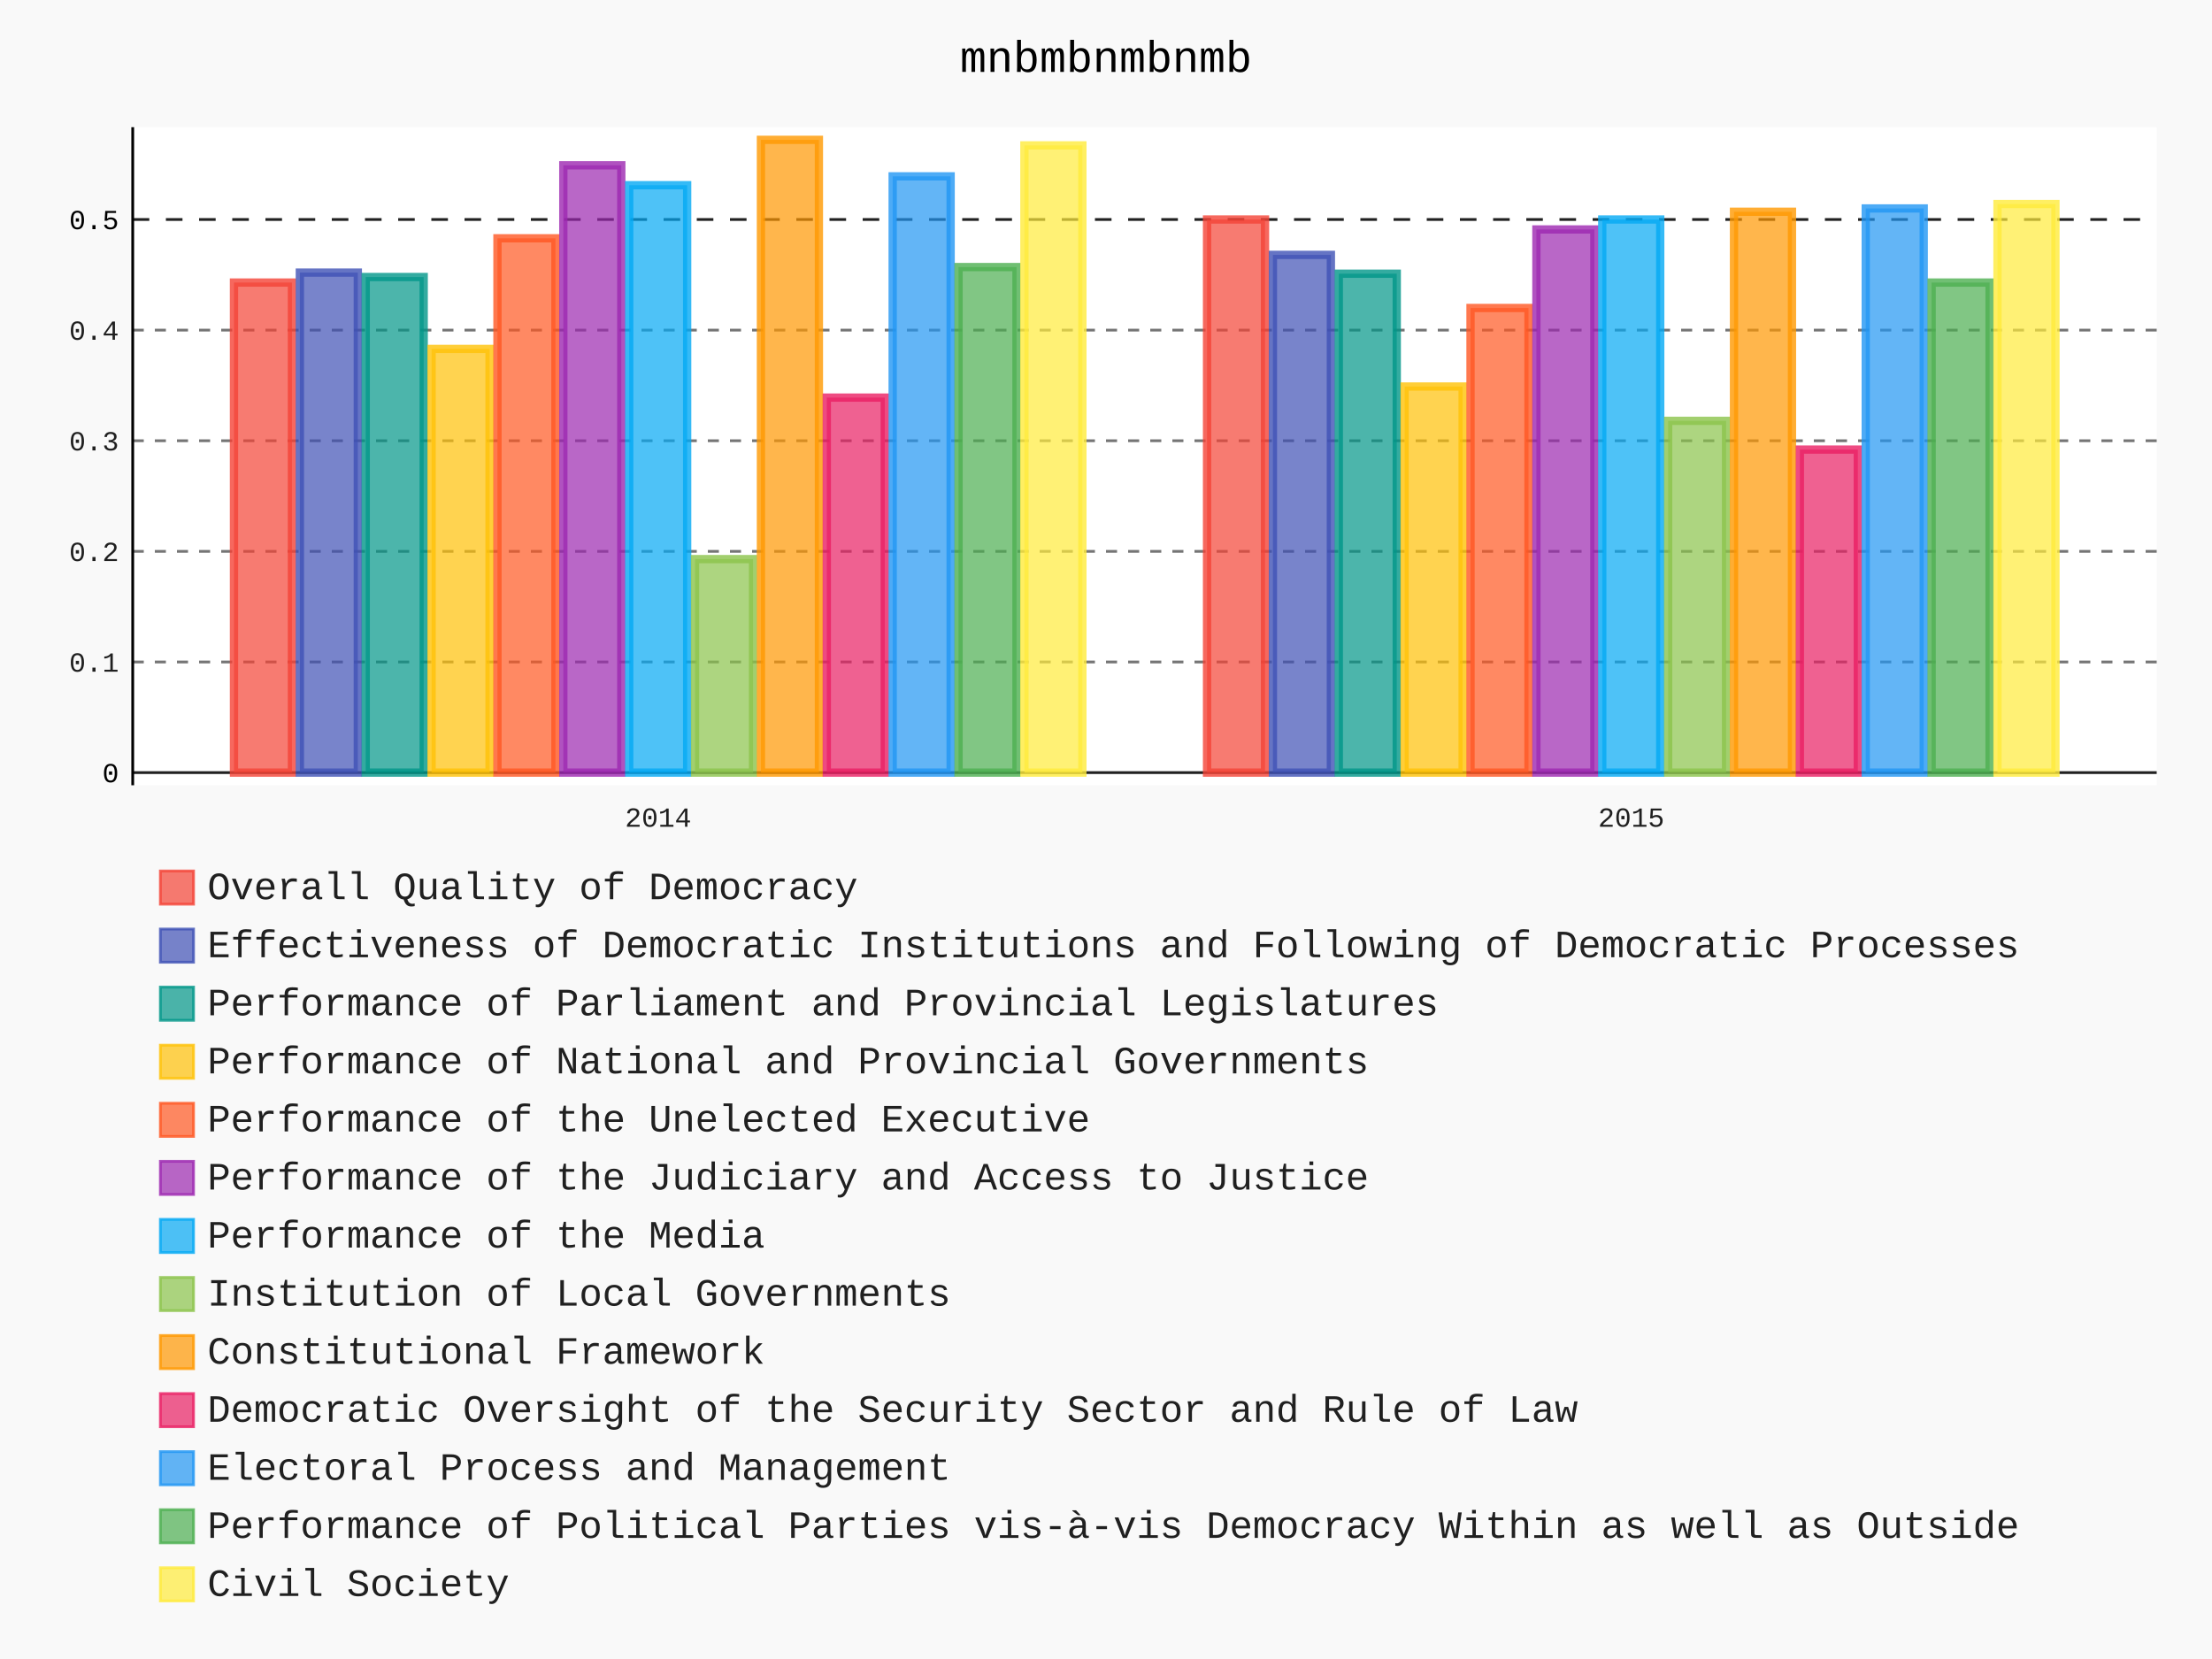
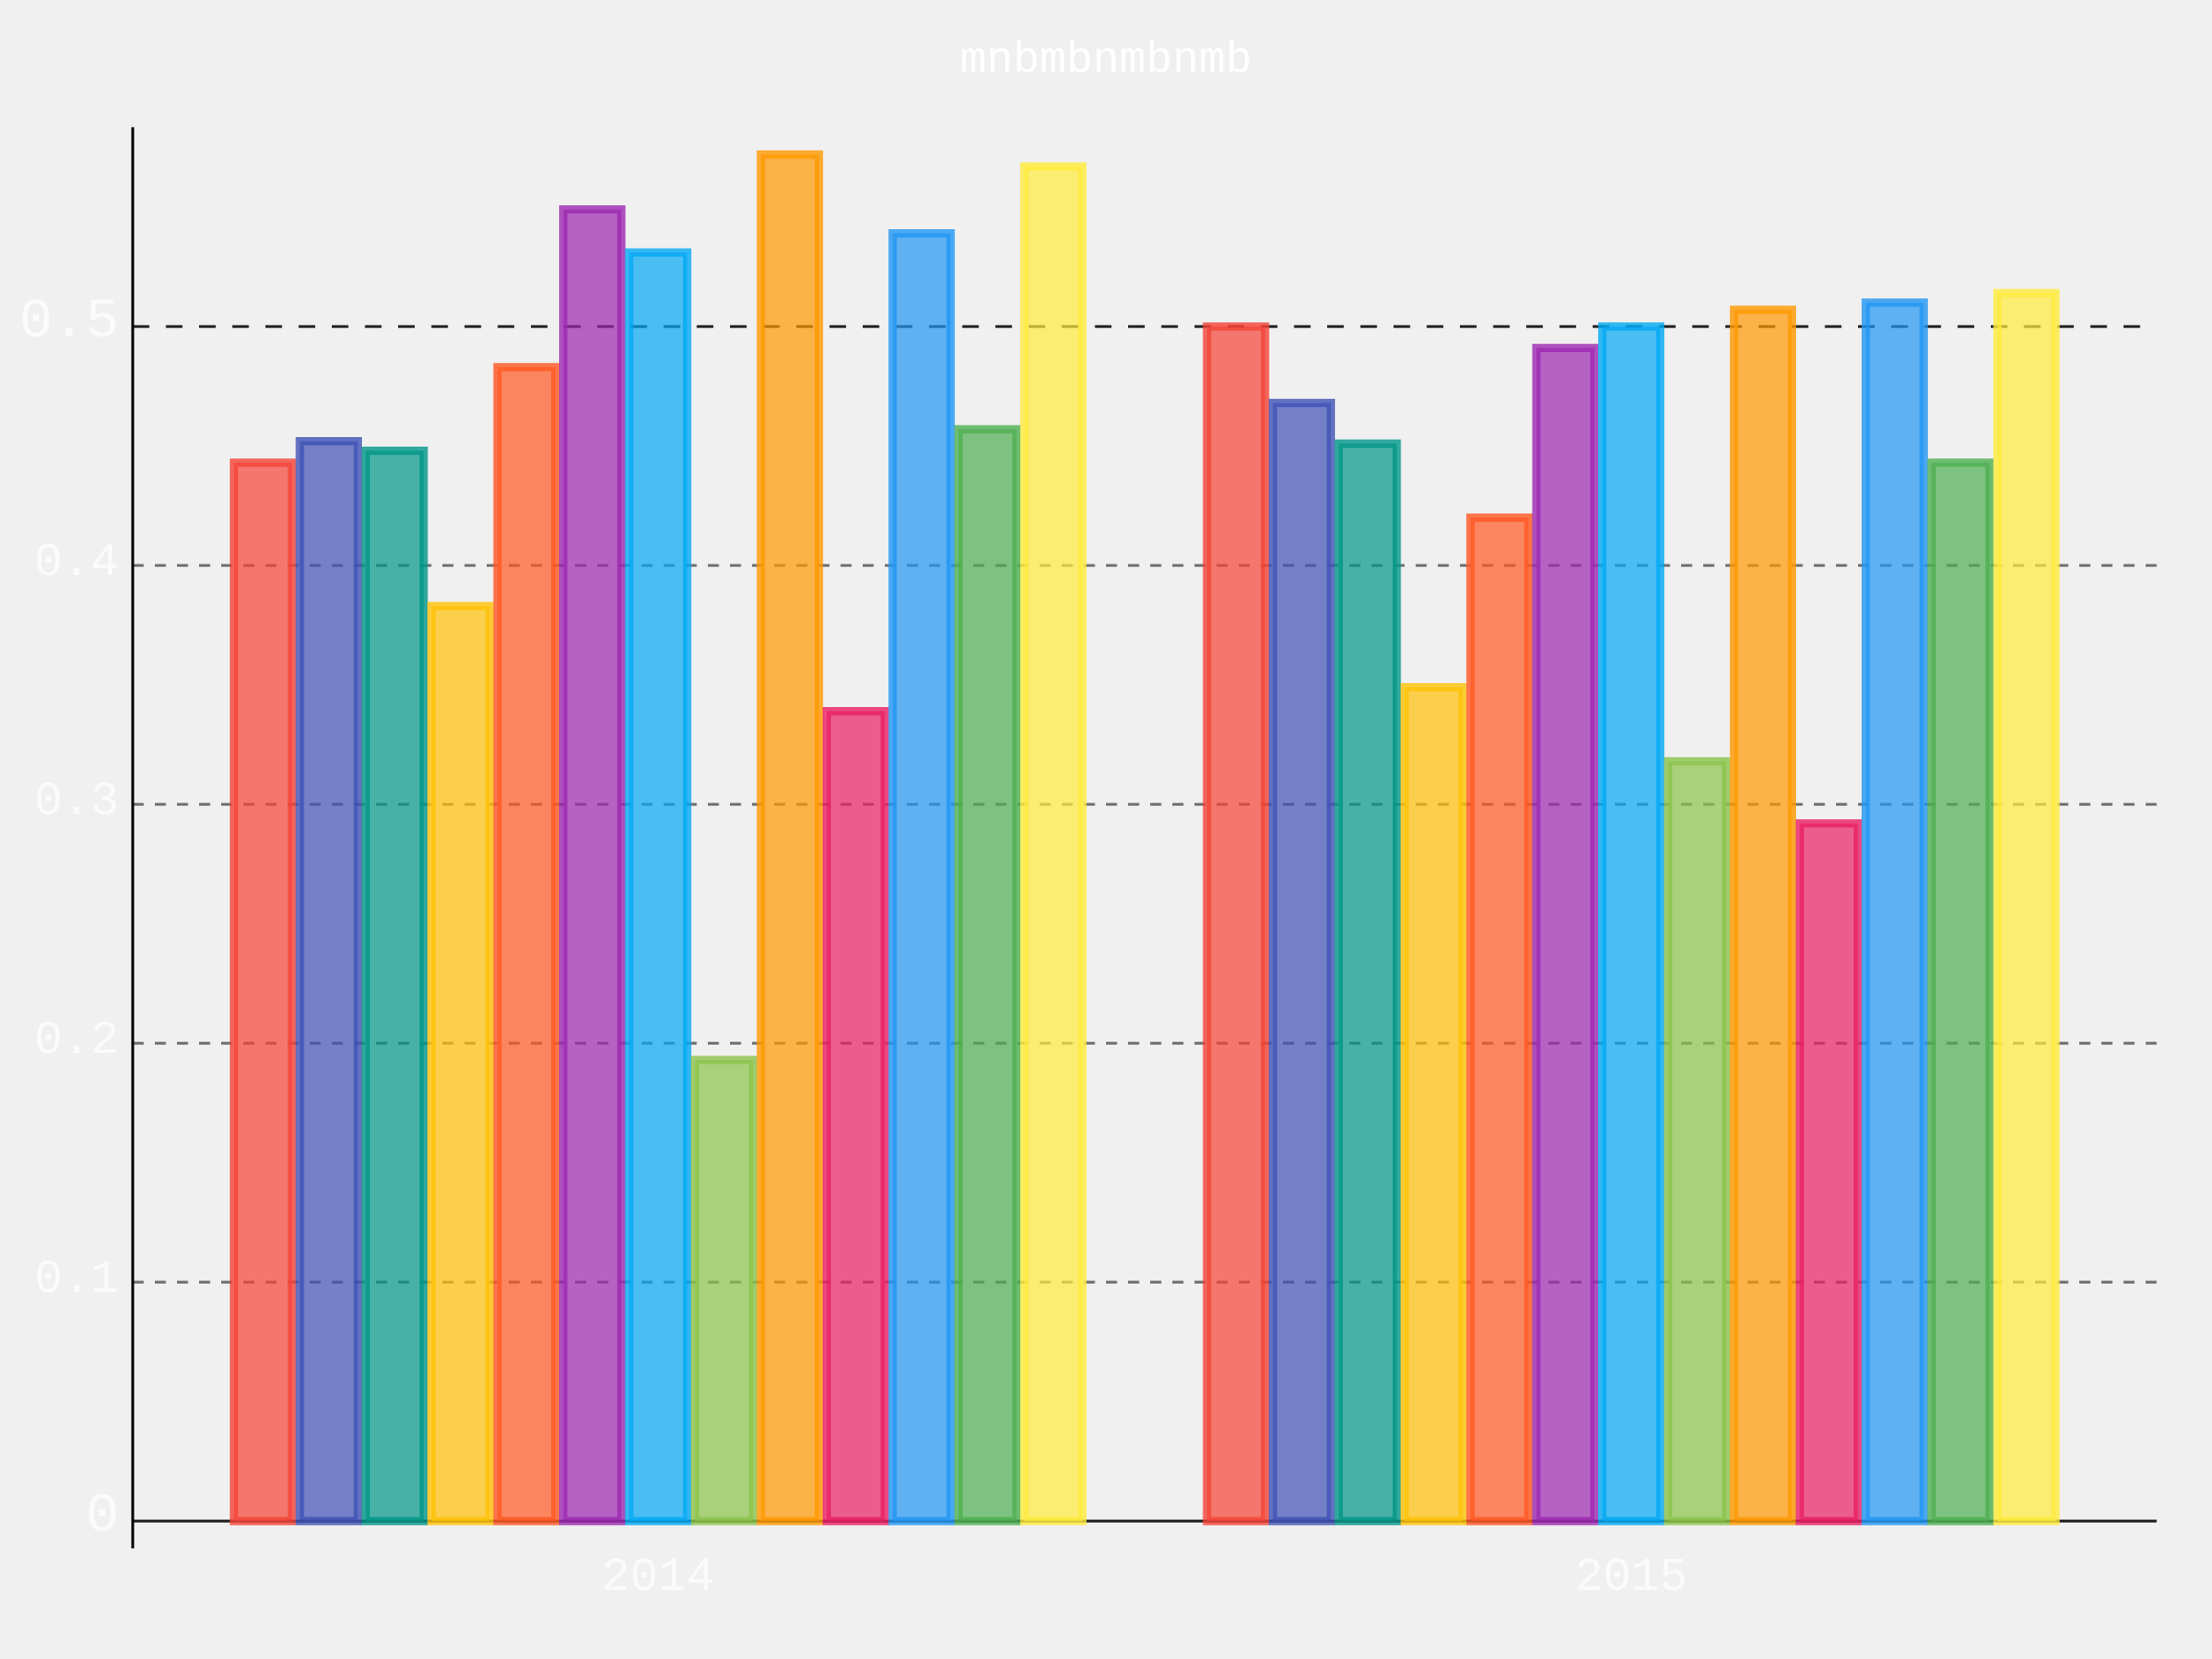
- <svg xmlns="http://www.w3.org/2000/svg" class="pygal-chart" id="chart-a683f74f-831e-4a53-b7c6-23cc472369d8" viewBox="0 0 800 600">
+ <svg xmlns="http://www.w3.org/2000/svg" class="pygal-chart" id="chart-722abc3a-f385-49c5-b760-7c85853e0271" viewBox="0 0 800 600">
  <defs>
-     <style type="text/css">#chart-a683f74f-831e-4a53-b7c6-23cc472369d8{-webkit-user-select:none;-webkit-font-smoothing:antialiased;font-family:Consolas,"Liberation Mono",Menlo,Courier,monospace}#chart-a683f74f-831e-4a53-b7c6-23cc472369d8 .title{font-family:Consolas,"Liberation Mono",Menlo,Courier,monospace;font-size:16px}#chart-a683f74f-831e-4a53-b7c6-23cc472369d8 .legends .legend text{font-family:Consolas,"Liberation Mono",Menlo,Courier,monospace;font-size:14px}#chart-a683f74f-831e-4a53-b7c6-23cc472369d8 .axis text{font-family:Consolas,"Liberation Mono",Menlo,Courier,monospace;font-size:10px}#chart-a683f74f-831e-4a53-b7c6-23cc472369d8 .axis text.major{font-family:Consolas,"Liberation Mono",Menlo,Courier,monospace;font-size:10px}#chart-a683f74f-831e-4a53-b7c6-23cc472369d8 .text-overlay text.value{font-family:Consolas,"Liberation Mono",Menlo,Courier,monospace;font-size:16px}#chart-a683f74f-831e-4a53-b7c6-23cc472369d8 .text-overlay text.label{font-family:Consolas,"Liberation Mono",Menlo,Courier,monospace;font-size:10px}#chart-a683f74f-831e-4a53-b7c6-23cc472369d8 .tooltip{font-family:Consolas,"Liberation Mono",Menlo,Courier,monospace;font-size:14px}#chart-a683f74f-831e-4a53-b7c6-23cc472369d8 text.no_data{font-family:Consolas,"Liberation Mono",Menlo,Courier,monospace;font-size:64px}
- #chart-a683f74f-831e-4a53-b7c6-23cc472369d8{background-color:rgba(249,249,249,1)}#chart-a683f74f-831e-4a53-b7c6-23cc472369d8 path,#chart-a683f74f-831e-4a53-b7c6-23cc472369d8 line,#chart-a683f74f-831e-4a53-b7c6-23cc472369d8 rect,#chart-a683f74f-831e-4a53-b7c6-23cc472369d8 circle{-webkit-transition:150ms;-moz-transition:150ms;transition:150ms}#chart-a683f74f-831e-4a53-b7c6-23cc472369d8 .graph &gt; .background{fill:rgba(249,249,249,1)}#chart-a683f74f-831e-4a53-b7c6-23cc472369d8 .plot &gt; .background{fill:rgba(255,255,255,1)}#chart-a683f74f-831e-4a53-b7c6-23cc472369d8 .graph{fill:rgba(0,0,0,.87)}#chart-a683f74f-831e-4a53-b7c6-23cc472369d8 text.no_data{fill:rgba(0,0,0,1)}#chart-a683f74f-831e-4a53-b7c6-23cc472369d8 .title{fill:rgba(0,0,0,1)}#chart-a683f74f-831e-4a53-b7c6-23cc472369d8 .legends .legend text{fill:rgba(0,0,0,.87)}#chart-a683f74f-831e-4a53-b7c6-23cc472369d8 .legends .legend:hover text{fill:rgba(0,0,0,1)}#chart-a683f74f-831e-4a53-b7c6-23cc472369d8 .axis .line{stroke:rgba(0,0,0,1)}#chart-a683f74f-831e-4a53-b7c6-23cc472369d8 .axis .guide.line{stroke:rgba(0,0,0,.54)}#chart-a683f74f-831e-4a53-b7c6-23cc472369d8 .axis .major.line{stroke:rgba(0,0,0,.87)}#chart-a683f74f-831e-4a53-b7c6-23cc472369d8 .axis text.major{fill:rgba(0,0,0,1)}#chart-a683f74f-831e-4a53-b7c6-23cc472369d8 .axis.y .guides:hover .guide.line,#chart-a683f74f-831e-4a53-b7c6-23cc472369d8 .line-graph .axis.x .guides:hover .guide.line,#chart-a683f74f-831e-4a53-b7c6-23cc472369d8 .stackedline-graph .axis.x .guides:hover .guide.line,#chart-a683f74f-831e-4a53-b7c6-23cc472369d8 .xy-graph .axis.x .guides:hover .guide.line{stroke:rgba(0,0,0,1)}#chart-a683f74f-831e-4a53-b7c6-23cc472369d8 .axis .guides:hover text{fill:rgba(0,0,0,1)}#chart-a683f74f-831e-4a53-b7c6-23cc472369d8 .reactive{fill-opacity:.7;stroke-opacity:.8}#chart-a683f74f-831e-4a53-b7c6-23cc472369d8 .ci{stroke:rgba(0,0,0,.87)}#chart-a683f74f-831e-4a53-b7c6-23cc472369d8 .reactive.active,#chart-a683f74f-831e-4a53-b7c6-23cc472369d8 .active .reactive{fill-opacity:.8;stroke-opacity:.9;stroke-width:4}#chart-a683f74f-831e-4a53-b7c6-23cc472369d8 .ci .reactive.active{stroke-width:1.5}#chart-a683f74f-831e-4a53-b7c6-23cc472369d8 .series text{fill:rgba(0,0,0,1)}#chart-a683f74f-831e-4a53-b7c6-23cc472369d8 .tooltip rect{fill:rgba(255,255,255,1);stroke:rgba(0,0,0,1);-webkit-transition:opacity 150ms;-moz-transition:opacity 150ms;transition:opacity 150ms}#chart-a683f74f-831e-4a53-b7c6-23cc472369d8 .tooltip .label{fill:rgba(0,0,0,.87)}#chart-a683f74f-831e-4a53-b7c6-23cc472369d8 .tooltip .label{fill:rgba(0,0,0,.87)}#chart-a683f74f-831e-4a53-b7c6-23cc472369d8 .tooltip .legend{font-size:.8em;fill:rgba(0,0,0,.54)}#chart-a683f74f-831e-4a53-b7c6-23cc472369d8 .tooltip .x_label{font-size:.6em;fill:rgba(0,0,0,1)}#chart-a683f74f-831e-4a53-b7c6-23cc472369d8 .tooltip .xlink{font-size:.5em;text-decoration:underline}#chart-a683f74f-831e-4a53-b7c6-23cc472369d8 .tooltip .value{font-size:1.5em}#chart-a683f74f-831e-4a53-b7c6-23cc472369d8 .bound{font-size:.5em}#chart-a683f74f-831e-4a53-b7c6-23cc472369d8 .max-value{font-size:.75em;fill:rgba(0,0,0,.54)}#chart-a683f74f-831e-4a53-b7c6-23cc472369d8 .map-element{fill:rgba(255,255,255,1);stroke:rgba(0,0,0,.54) !important}#chart-a683f74f-831e-4a53-b7c6-23cc472369d8 .map-element .reactive{fill-opacity:inherit;stroke-opacity:inherit}#chart-a683f74f-831e-4a53-b7c6-23cc472369d8 .color-0,#chart-a683f74f-831e-4a53-b7c6-23cc472369d8 .color-0 a:visited{stroke:#F44336;fill:#F44336}#chart-a683f74f-831e-4a53-b7c6-23cc472369d8 .color-1,#chart-a683f74f-831e-4a53-b7c6-23cc472369d8 .color-1 a:visited{stroke:#3F51B5;fill:#3F51B5}#chart-a683f74f-831e-4a53-b7c6-23cc472369d8 .color-2,#chart-a683f74f-831e-4a53-b7c6-23cc472369d8 .color-2 a:visited{stroke:#009688;fill:#009688}#chart-a683f74f-831e-4a53-b7c6-23cc472369d8 .color-3,#chart-a683f74f-831e-4a53-b7c6-23cc472369d8 .color-3 a:visited{stroke:#FFC107;fill:#FFC107}#chart-a683f74f-831e-4a53-b7c6-23cc472369d8 .color-4,#chart-a683f74f-831e-4a53-b7c6-23cc472369d8 .color-4 a:visited{stroke:#FF5722;fill:#FF5722}#chart-a683f74f-831e-4a53-b7c6-23cc472369d8 .color-5,#chart-a683f74f-831e-4a53-b7c6-23cc472369d8 .color-5 a:visited{stroke:#9C27B0;fill:#9C27B0}#chart-a683f74f-831e-4a53-b7c6-23cc472369d8 .color-6,#chart-a683f74f-831e-4a53-b7c6-23cc472369d8 .color-6 a:visited{stroke:#03A9F4;fill:#03A9F4}#chart-a683f74f-831e-4a53-b7c6-23cc472369d8 .color-7,#chart-a683f74f-831e-4a53-b7c6-23cc472369d8 .color-7 a:visited{stroke:#8BC34A;fill:#8BC34A}#chart-a683f74f-831e-4a53-b7c6-23cc472369d8 .color-8,#chart-a683f74f-831e-4a53-b7c6-23cc472369d8 .color-8 a:visited{stroke:#FF9800;fill:#FF9800}#chart-a683f74f-831e-4a53-b7c6-23cc472369d8 .color-9,#chart-a683f74f-831e-4a53-b7c6-23cc472369d8 .color-9 a:visited{stroke:#E91E63;fill:#E91E63}#chart-a683f74f-831e-4a53-b7c6-23cc472369d8 .color-10,#chart-a683f74f-831e-4a53-b7c6-23cc472369d8 .color-10 a:visited{stroke:#2196F3;fill:#2196F3}#chart-a683f74f-831e-4a53-b7c6-23cc472369d8 .color-11,#chart-a683f74f-831e-4a53-b7c6-23cc472369d8 .color-11 a:visited{stroke:#4CAF50;fill:#4CAF50}#chart-a683f74f-831e-4a53-b7c6-23cc472369d8 .color-12,#chart-a683f74f-831e-4a53-b7c6-23cc472369d8 .color-12 a:visited{stroke:#FFEB3B;fill:#FFEB3B}#chart-a683f74f-831e-4a53-b7c6-23cc472369d8 .text-overlay .color-0 text{fill:black}#chart-a683f74f-831e-4a53-b7c6-23cc472369d8 .text-overlay .color-1 text{fill:black}#chart-a683f74f-831e-4a53-b7c6-23cc472369d8 .text-overlay .color-2 text{fill:black}#chart-a683f74f-831e-4a53-b7c6-23cc472369d8 .text-overlay .color-3 text{fill:black}#chart-a683f74f-831e-4a53-b7c6-23cc472369d8 .text-overlay .color-4 text{fill:black}#chart-a683f74f-831e-4a53-b7c6-23cc472369d8 .text-overlay .color-5 text{fill:black}#chart-a683f74f-831e-4a53-b7c6-23cc472369d8 .text-overlay .color-6 text{fill:black}#chart-a683f74f-831e-4a53-b7c6-23cc472369d8 .text-overlay .color-7 text{fill:black}#chart-a683f74f-831e-4a53-b7c6-23cc472369d8 .text-overlay .color-8 text{fill:black}#chart-a683f74f-831e-4a53-b7c6-23cc472369d8 .text-overlay .color-9 text{fill:black}#chart-a683f74f-831e-4a53-b7c6-23cc472369d8 .text-overlay .color-10 text{fill:black}#chart-a683f74f-831e-4a53-b7c6-23cc472369d8 .text-overlay .color-11 text{fill:black}#chart-a683f74f-831e-4a53-b7c6-23cc472369d8 .text-overlay .color-12 text{fill:black}#chart-a683f74f-831e-4a53-b7c6-23cc472369d8 .series{stroke-width:3}#chart-a683f74f-831e-4a53-b7c6-23cc472369d8 .series.serie-0{stroke-width:3}#chart-a683f74f-831e-4a53-b7c6-23cc472369d8 .series.serie-1{stroke-width:3}#chart-a683f74f-831e-4a53-b7c6-23cc472369d8 .series.serie-2{stroke-width:3}#chart-a683f74f-831e-4a53-b7c6-23cc472369d8 .series.serie-3{stroke-width:3}#chart-a683f74f-831e-4a53-b7c6-23cc472369d8 .series.serie-4{stroke-width:3}#chart-a683f74f-831e-4a53-b7c6-23cc472369d8 .series.serie-5{stroke-width:3}#chart-a683f74f-831e-4a53-b7c6-23cc472369d8 .series.serie-6{stroke-width:3}#chart-a683f74f-831e-4a53-b7c6-23cc472369d8 .series.serie-7{stroke-width:3}#chart-a683f74f-831e-4a53-b7c6-23cc472369d8 .series.serie-8{stroke-width:3}#chart-a683f74f-831e-4a53-b7c6-23cc472369d8 .series.serie-9{stroke-width:3}#chart-a683f74f-831e-4a53-b7c6-23cc472369d8 .series.serie-10{stroke-width:3}#chart-a683f74f-831e-4a53-b7c6-23cc472369d8 .series.serie-11{stroke-width:3}#chart-a683f74f-831e-4a53-b7c6-23cc472369d8 .series.serie-12{stroke-width:3}
- #chart-a683f74f-831e-4a53-b7c6-23cc472369d8 text.no_data{text-anchor:middle}#chart-a683f74f-831e-4a53-b7c6-23cc472369d8 .guide.line{fill:none}#chart-a683f74f-831e-4a53-b7c6-23cc472369d8 .centered{text-anchor:middle}#chart-a683f74f-831e-4a53-b7c6-23cc472369d8 .title{text-anchor:middle}#chart-a683f74f-831e-4a53-b7c6-23cc472369d8 .legends .legend text{fill-opacity:1}#chart-a683f74f-831e-4a53-b7c6-23cc472369d8 .axis.x text{text-anchor:middle}#chart-a683f74f-831e-4a53-b7c6-23cc472369d8 .axis.x:not(.web) text[transform]{text-anchor:start}#chart-a683f74f-831e-4a53-b7c6-23cc472369d8 .axis.x:not(.web) text[transform].backwards{text-anchor:end}#chart-a683f74f-831e-4a53-b7c6-23cc472369d8 .axis.y text{text-anchor:end}#chart-a683f74f-831e-4a53-b7c6-23cc472369d8 .axis.y text[transform].backwards{text-anchor:start}#chart-a683f74f-831e-4a53-b7c6-23cc472369d8 .axis.y2 text{text-anchor:start}#chart-a683f74f-831e-4a53-b7c6-23cc472369d8 .axis.y2 text[transform].backwards{text-anchor:end}#chart-a683f74f-831e-4a53-b7c6-23cc472369d8 .axis .guide.line{stroke-dasharray:4,4}#chart-a683f74f-831e-4a53-b7c6-23cc472369d8 .axis .major.guide.line{stroke-dasharray:6,6}#chart-a683f74f-831e-4a53-b7c6-23cc472369d8 .horizontal .axis.y .guide.line,#chart-a683f74f-831e-4a53-b7c6-23cc472369d8 .horizontal .axis.y2 .guide.line,#chart-a683f74f-831e-4a53-b7c6-23cc472369d8 .vertical .axis.x .guide.line{opacity:0}#chart-a683f74f-831e-4a53-b7c6-23cc472369d8 .horizontal .axis.always_show .guide.line,#chart-a683f74f-831e-4a53-b7c6-23cc472369d8 .vertical .axis.always_show .guide.line{opacity:1 !important}#chart-a683f74f-831e-4a53-b7c6-23cc472369d8 .axis.y .guides:hover .guide.line,#chart-a683f74f-831e-4a53-b7c6-23cc472369d8 .axis.y2 .guides:hover .guide.line,#chart-a683f74f-831e-4a53-b7c6-23cc472369d8 .axis.x .guides:hover .guide.line{opacity:1}#chart-a683f74f-831e-4a53-b7c6-23cc472369d8 .axis .guides:hover text{opacity:1}#chart-a683f74f-831e-4a53-b7c6-23cc472369d8 .nofill{fill:none}#chart-a683f74f-831e-4a53-b7c6-23cc472369d8 .subtle-fill{fill-opacity:.2}#chart-a683f74f-831e-4a53-b7c6-23cc472369d8 .dot{stroke-width:1px;fill-opacity:1}#chart-a683f74f-831e-4a53-b7c6-23cc472369d8 .dot.active{stroke-width:5px}#chart-a683f74f-831e-4a53-b7c6-23cc472369d8 .dot.negative{fill:transparent}#chart-a683f74f-831e-4a53-b7c6-23cc472369d8 text,#chart-a683f74f-831e-4a53-b7c6-23cc472369d8 tspan{stroke:none !important}#chart-a683f74f-831e-4a53-b7c6-23cc472369d8 .series text.active{opacity:1}#chart-a683f74f-831e-4a53-b7c6-23cc472369d8 .tooltip rect{fill-opacity:.95;stroke-width:.5}#chart-a683f74f-831e-4a53-b7c6-23cc472369d8 .tooltip text{fill-opacity:1}#chart-a683f74f-831e-4a53-b7c6-23cc472369d8 .showable{visibility:hidden}#chart-a683f74f-831e-4a53-b7c6-23cc472369d8 .showable.shown{visibility:visible}#chart-a683f74f-831e-4a53-b7c6-23cc472369d8 .gauge-background{fill:rgba(229,229,229,1);stroke:none}#chart-a683f74f-831e-4a53-b7c6-23cc472369d8 .bg-lines{stroke:rgba(249,249,249,1);stroke-width:2px}</style>
+     <style type="text/css">#chart-722abc3a-f385-49c5-b760-7c85853e0271{-webkit-user-select:none;-webkit-font-smoothing:antialiased;font-family:Consolas,"Liberation Mono",Menlo,Courier,monospace}#chart-722abc3a-f385-49c5-b760-7c85853e0271 .title{font-family:Consolas,"Liberation Mono",Menlo,Courier,monospace;font-size:16px}#chart-722abc3a-f385-49c5-b760-7c85853e0271 .legends .legend text{font-family:Consolas,"Liberation Mono",Menlo,Courier,monospace;font-size:14px}#chart-722abc3a-f385-49c5-b760-7c85853e0271 .axis text{font-family:Consolas,"Liberation Mono",Menlo,Courier,monospace;font-size:10px}#chart-722abc3a-f385-49c5-b760-7c85853e0271 .axis text.major{font-family:Consolas,"Liberation Mono",Menlo,Courier,monospace;font-size:10px}#chart-722abc3a-f385-49c5-b760-7c85853e0271 .text-overlay text.value{font-family:Consolas,"Liberation Mono",Menlo,Courier,monospace;font-size:16px}#chart-722abc3a-f385-49c5-b760-7c85853e0271 .text-overlay text.label{font-family:Consolas,"Liberation Mono",Menlo,Courier,monospace;font-size:10px}#chart-722abc3a-f385-49c5-b760-7c85853e0271 .tooltip{font-family:Consolas,"Liberation Mono",Menlo,Courier,monospace;font-size:14px}#chart-722abc3a-f385-49c5-b760-7c85853e0271 text.no_data{font-family:Consolas,"Liberation Mono",Menlo,Courier,monospace;font-size:64px}
+ #chart-722abc3a-f385-49c5-b760-7c85853e0271{background-color:rgba(249,249,249,1)}#chart-722abc3a-f385-49c5-b760-7c85853e0271 path,#chart-722abc3a-f385-49c5-b760-7c85853e0271 line,#chart-722abc3a-f385-49c5-b760-7c85853e0271 rect,#chart-722abc3a-f385-49c5-b760-7c85853e0271 circle{-webkit-transition:150ms;-moz-transition:150ms;transition:150ms}#chart-722abc3a-f385-49c5-b760-7c85853e0271 .graph &gt; .background{fill:rgba(249,249,249,1)}#chart-722abc3a-f385-49c5-b760-7c85853e0271 .plot &gt; .background{fill:rgba(255,255,255,1)}#chart-722abc3a-f385-49c5-b760-7c85853e0271 .graph{fill:rgba(0,0,0,.87)}#chart-722abc3a-f385-49c5-b760-7c85853e0271 text.no_data{fill:rgba(0,0,0,1)}#chart-722abc3a-f385-49c5-b760-7c85853e0271 .title{fill:rgba(0,0,0,1)}#chart-722abc3a-f385-49c5-b760-7c85853e0271 .legends .legend text{fill:rgba(0,0,0,.87)}#chart-722abc3a-f385-49c5-b760-7c85853e0271 .legends .legend:hover text{fill:rgba(0,0,0,1)}#chart-722abc3a-f385-49c5-b760-7c85853e0271 .axis .line{stroke:rgba(0,0,0,1)}#chart-722abc3a-f385-49c5-b760-7c85853e0271 .axis .guide.line{stroke:rgba(0,0,0,.54)}#chart-722abc3a-f385-49c5-b760-7c85853e0271 .axis .major.line{stroke:rgba(0,0,0,.87)}#chart-722abc3a-f385-49c5-b760-7c85853e0271 .axis text.major{fill:rgba(0,0,0,1)}#chart-722abc3a-f385-49c5-b760-7c85853e0271 .axis.y .guides:hover .guide.line,#chart-722abc3a-f385-49c5-b760-7c85853e0271 .line-graph .axis.x .guides:hover .guide.line,#chart-722abc3a-f385-49c5-b760-7c85853e0271 .stackedline-graph .axis.x .guides:hover .guide.line,#chart-722abc3a-f385-49c5-b760-7c85853e0271 .xy-graph .axis.x .guides:hover .guide.line{stroke:rgba(0,0,0,1)}#chart-722abc3a-f385-49c5-b760-7c85853e0271 .axis .guides:hover text{fill:rgba(0,0,0,1)}#chart-722abc3a-f385-49c5-b760-7c85853e0271 .reactive{fill-opacity:.7;stroke-opacity:.8}#chart-722abc3a-f385-49c5-b760-7c85853e0271 .ci{stroke:rgba(0,0,0,.87)}#chart-722abc3a-f385-49c5-b760-7c85853e0271 .reactive.active,#chart-722abc3a-f385-49c5-b760-7c85853e0271 .active .reactive{fill-opacity:.8;stroke-opacity:.9;stroke-width:4}#chart-722abc3a-f385-49c5-b760-7c85853e0271 .ci .reactive.active{stroke-width:1.5}#chart-722abc3a-f385-49c5-b760-7c85853e0271 .series text{fill:rgba(0,0,0,1)}#chart-722abc3a-f385-49c5-b760-7c85853e0271 .tooltip rect{fill:rgba(255,255,255,1);stroke:rgba(0,0,0,1);-webkit-transition:opacity 150ms;-moz-transition:opacity 150ms;transition:opacity 150ms}#chart-722abc3a-f385-49c5-b760-7c85853e0271 .tooltip .label{fill:rgba(0,0,0,.87)}#chart-722abc3a-f385-49c5-b760-7c85853e0271 .tooltip .label{fill:rgba(0,0,0,.87)}#chart-722abc3a-f385-49c5-b760-7c85853e0271 .tooltip .legend{font-size:.8em;fill:rgba(0,0,0,.54)}#chart-722abc3a-f385-49c5-b760-7c85853e0271 .tooltip .x_label{font-size:.6em;fill:rgba(0,0,0,1)}#chart-722abc3a-f385-49c5-b760-7c85853e0271 .tooltip .xlink{font-size:.5em;text-decoration:underline}#chart-722abc3a-f385-49c5-b760-7c85853e0271 .tooltip .value{font-size:1.5em}#chart-722abc3a-f385-49c5-b760-7c85853e0271 .bound{font-size:.5em}#chart-722abc3a-f385-49c5-b760-7c85853e0271 .max-value{font-size:.75em;fill:rgba(0,0,0,.54)}#chart-722abc3a-f385-49c5-b760-7c85853e0271 .map-element{fill:rgba(255,255,255,1);stroke:rgba(0,0,0,.54) !important}#chart-722abc3a-f385-49c5-b760-7c85853e0271 .map-element .reactive{fill-opacity:inherit;stroke-opacity:inherit}#chart-722abc3a-f385-49c5-b760-7c85853e0271 .color-0,#chart-722abc3a-f385-49c5-b760-7c85853e0271 .color-0 a:visited{stroke:#F44336;fill:#F44336}#chart-722abc3a-f385-49c5-b760-7c85853e0271 .color-1,#chart-722abc3a-f385-49c5-b760-7c85853e0271 .color-1 a:visited{stroke:#3F51B5;fill:#3F51B5}#chart-722abc3a-f385-49c5-b760-7c85853e0271 .color-2,#chart-722abc3a-f385-49c5-b760-7c85853e0271 .color-2 a:visited{stroke:#009688;fill:#009688}#chart-722abc3a-f385-49c5-b760-7c85853e0271 .color-3,#chart-722abc3a-f385-49c5-b760-7c85853e0271 .color-3 a:visited{stroke:#FFC107;fill:#FFC107}#chart-722abc3a-f385-49c5-b760-7c85853e0271 .color-4,#chart-722abc3a-f385-49c5-b760-7c85853e0271 .color-4 a:visited{stroke:#FF5722;fill:#FF5722}#chart-722abc3a-f385-49c5-b760-7c85853e0271 .color-5,#chart-722abc3a-f385-49c5-b760-7c85853e0271 .color-5 a:visited{stroke:#9C27B0;fill:#9C27B0}#chart-722abc3a-f385-49c5-b760-7c85853e0271 .color-6,#chart-722abc3a-f385-49c5-b760-7c85853e0271 .color-6 a:visited{stroke:#03A9F4;fill:#03A9F4}#chart-722abc3a-f385-49c5-b760-7c85853e0271 .color-7,#chart-722abc3a-f385-49c5-b760-7c85853e0271 .color-7 a:visited{stroke:#8BC34A;fill:#8BC34A}#chart-722abc3a-f385-49c5-b760-7c85853e0271 .color-8,#chart-722abc3a-f385-49c5-b760-7c85853e0271 .color-8 a:visited{stroke:#FF9800;fill:#FF9800}#chart-722abc3a-f385-49c5-b760-7c85853e0271 .color-9,#chart-722abc3a-f385-49c5-b760-7c85853e0271 .color-9 a:visited{stroke:#E91E63;fill:#E91E63}#chart-722abc3a-f385-49c5-b760-7c85853e0271 .color-10,#chart-722abc3a-f385-49c5-b760-7c85853e0271 .color-10 a:visited{stroke:#2196F3;fill:#2196F3}#chart-722abc3a-f385-49c5-b760-7c85853e0271 .color-11,#chart-722abc3a-f385-49c5-b760-7c85853e0271 .color-11 a:visited{stroke:#4CAF50;fill:#4CAF50}#chart-722abc3a-f385-49c5-b760-7c85853e0271 .color-12,#chart-722abc3a-f385-49c5-b760-7c85853e0271 .color-12 a:visited{stroke:#FFEB3B;fill:#FFEB3B}#chart-722abc3a-f385-49c5-b760-7c85853e0271 .text-overlay .color-0 text{fill:black}#chart-722abc3a-f385-49c5-b760-7c85853e0271 .text-overlay .color-1 text{fill:black}#chart-722abc3a-f385-49c5-b760-7c85853e0271 .text-overlay .color-2 text{fill:black}#chart-722abc3a-f385-49c5-b760-7c85853e0271 .text-overlay .color-3 text{fill:black}#chart-722abc3a-f385-49c5-b760-7c85853e0271 .text-overlay .color-4 text{fill:black}#chart-722abc3a-f385-49c5-b760-7c85853e0271 .text-overlay .color-5 text{fill:black}#chart-722abc3a-f385-49c5-b760-7c85853e0271 .text-overlay .color-6 text{fill:black}#chart-722abc3a-f385-49c5-b760-7c85853e0271 .text-overlay .color-7 text{fill:black}#chart-722abc3a-f385-49c5-b760-7c85853e0271 .text-overlay .color-8 text{fill:black}#chart-722abc3a-f385-49c5-b760-7c85853e0271 .text-overlay .color-9 text{fill:black}#chart-722abc3a-f385-49c5-b760-7c85853e0271 .text-overlay .color-10 text{fill:black}#chart-722abc3a-f385-49c5-b760-7c85853e0271 .text-overlay .color-11 text{fill:black}#chart-722abc3a-f385-49c5-b760-7c85853e0271 .text-overlay .color-12 text{fill:black}#chart-722abc3a-f385-49c5-b760-7c85853e0271 .series{stroke-width:3}#chart-722abc3a-f385-49c5-b760-7c85853e0271 .series.serie-0{stroke-width:3}#chart-722abc3a-f385-49c5-b760-7c85853e0271 .series.serie-1{stroke-width:3}#chart-722abc3a-f385-49c5-b760-7c85853e0271 .series.serie-2{stroke-width:3}#chart-722abc3a-f385-49c5-b760-7c85853e0271 .series.serie-3{stroke-width:3}#chart-722abc3a-f385-49c5-b760-7c85853e0271 .series.serie-4{stroke-width:3}#chart-722abc3a-f385-49c5-b760-7c85853e0271 .series.serie-5{stroke-width:3}#chart-722abc3a-f385-49c5-b760-7c85853e0271 .series.serie-6{stroke-width:3}#chart-722abc3a-f385-49c5-b760-7c85853e0271 .series.serie-7{stroke-width:3}#chart-722abc3a-f385-49c5-b760-7c85853e0271 .series.serie-8{stroke-width:3}#chart-722abc3a-f385-49c5-b760-7c85853e0271 .series.serie-9{stroke-width:3}#chart-722abc3a-f385-49c5-b760-7c85853e0271 .series.serie-10{stroke-width:3}#chart-722abc3a-f385-49c5-b760-7c85853e0271 .series.serie-11{stroke-width:3}#chart-722abc3a-f385-49c5-b760-7c85853e0271 .series.serie-12{stroke-width:3}
+ #chart-722abc3a-f385-49c5-b760-7c85853e0271 text.no_data{text-anchor:middle}#chart-722abc3a-f385-49c5-b760-7c85853e0271 .guide.line{fill:none}#chart-722abc3a-f385-49c5-b760-7c85853e0271 .centered{text-anchor:middle}#chart-722abc3a-f385-49c5-b760-7c85853e0271 .title{text-anchor:middle}#chart-722abc3a-f385-49c5-b760-7c85853e0271 .legends .legend text{fill-opacity:1}#chart-722abc3a-f385-49c5-b760-7c85853e0271 .axis.x text{text-anchor:middle}#chart-722abc3a-f385-49c5-b760-7c85853e0271 .axis.x:not(.web) text[transform]{text-anchor:start}#chart-722abc3a-f385-49c5-b760-7c85853e0271 .axis.x:not(.web) text[transform].backwards{text-anchor:end}#chart-722abc3a-f385-49c5-b760-7c85853e0271 .axis.y text{text-anchor:end}#chart-722abc3a-f385-49c5-b760-7c85853e0271 .axis.y text[transform].backwards{text-anchor:start}#chart-722abc3a-f385-49c5-b760-7c85853e0271 .axis.y2 text{text-anchor:start}#chart-722abc3a-f385-49c5-b760-7c85853e0271 .axis.y2 text[transform].backwards{text-anchor:end}#chart-722abc3a-f385-49c5-b760-7c85853e0271 .axis .guide.line{stroke-dasharray:4,4}#chart-722abc3a-f385-49c5-b760-7c85853e0271 .axis .major.guide.line{stroke-dasharray:6,6}#chart-722abc3a-f385-49c5-b760-7c85853e0271 .horizontal .axis.y .guide.line,#chart-722abc3a-f385-49c5-b760-7c85853e0271 .horizontal .axis.y2 .guide.line,#chart-722abc3a-f385-49c5-b760-7c85853e0271 .vertical .axis.x .guide.line{opacity:0}#chart-722abc3a-f385-49c5-b760-7c85853e0271 .horizontal .axis.always_show .guide.line,#chart-722abc3a-f385-49c5-b760-7c85853e0271 .vertical .axis.always_show .guide.line{opacity:1 !important}#chart-722abc3a-f385-49c5-b760-7c85853e0271 .axis.y .guides:hover .guide.line,#chart-722abc3a-f385-49c5-b760-7c85853e0271 .axis.y2 .guides:hover .guide.line,#chart-722abc3a-f385-49c5-b760-7c85853e0271 .axis.x .guides:hover .guide.line{opacity:1}#chart-722abc3a-f385-49c5-b760-7c85853e0271 .axis .guides:hover text{opacity:1}#chart-722abc3a-f385-49c5-b760-7c85853e0271 .nofill{fill:none}#chart-722abc3a-f385-49c5-b760-7c85853e0271 .subtle-fill{fill-opacity:.2}#chart-722abc3a-f385-49c5-b760-7c85853e0271 .dot{stroke-width:1px;fill-opacity:1}#chart-722abc3a-f385-49c5-b760-7c85853e0271 .dot.active{stroke-width:5px}#chart-722abc3a-f385-49c5-b760-7c85853e0271 .dot.negative{fill:transparent}#chart-722abc3a-f385-49c5-b760-7c85853e0271 text,#chart-722abc3a-f385-49c5-b760-7c85853e0271 tspan{stroke:none !important}#chart-722abc3a-f385-49c5-b760-7c85853e0271 .series text.active{opacity:1}#chart-722abc3a-f385-49c5-b760-7c85853e0271 .tooltip rect{fill-opacity:.95;stroke-width:.5}#chart-722abc3a-f385-49c5-b760-7c85853e0271 .tooltip text{fill-opacity:1}#chart-722abc3a-f385-49c5-b760-7c85853e0271 .showable{visibility:hidden}#chart-722abc3a-f385-49c5-b760-7c85853e0271 .showable.shown{visibility:visible}#chart-722abc3a-f385-49c5-b760-7c85853e0271 .gauge-background{fill:rgba(229,229,229,1);stroke:none}#chart-722abc3a-f385-49c5-b760-7c85853e0271 .bg-lines{stroke:rgba(249,249,249,1);stroke-width:2px}
+ #chart-722abc3a-f385-49c5-b760-7c85853e0271{background-color:rgba(249,249,249,0)}#chart-722abc3a-f385-49c5-b760-7c85853e0271 text{fill:green;font-family:sans-serif;font-size:1rem}#chart-722abc3a-f385-49c5-b760-7c85853e0271 .title{font-size:2rem;fill:white}#chart-722abc3a-f385-49c5-b760-7c85853e0271 .legends .legend text{font-size:15px;}#chart-722abc3a-f385-49c5-b760-7c85853e0271 .axis{stroke:#666}#chart-722abc3a-f385-49c5-b760-7c85853e0271 .axis .guides:hover text{fill:rgb(86,230,82)}#chart-722abc3a-f385-49c5-b760-7c85853e0271 .axis text{font-size:17px;fill:rgb(251,251,251)}#chart-722abc3a-f385-49c5-b760-7c85853e0271 .axis text.major{font-size:20px;fill:rgb(251,251,251)}#chart-722abc3a-f385-49c5-b760-7c85853e0271 .axis.y text{text-anchor:end}#chart-722abc3a-f385-49c5-b760-7c85853e0271 .tooltip rect{fill:rgb(255,255,255);stroke:#2d2d2d}#chart-722abc3a-f385-49c5-b760-7c85853e0271 #tooltip text{font-size:25px}#chart-722abc3a-f385-49c5-b760-7c85853e0271 .tooltip .legend{font-size:1.8rem}#chart-722abc3a-f385-49c5-b760-7c85853e0271 .tooltip .value{font-size:1.5rem}#chart-722abc3a-f385-49c5-b760-7c85853e0271 .tooltip .x_label{font-size:1em}#chart-722abc3a-f385-49c5-b760-7c85853e0271 .graph &gt; .background{fill:rgba(249,249,249,0)}#chart-722abc3a-f385-49c5-b760-7c85853e0271 .plot &gt; .background{fill:rgba(255,255,255,0)}
+ #chart-722abc3a-f385-49c5-b760-7c85853e0271{background-color:rgba(249,249,249,0)}#chart-722abc3a-f385-49c5-b760-7c85853e0271 text{fill:green;font-family:sans-serif;font-size:1rem}#chart-722abc3a-f385-49c5-b760-7c85853e0271 .title{font-size:2rem;fill:white}#chart-722abc3a-f385-49c5-b760-7c85853e0271 .legends .legend text{font-size:15px;}#chart-722abc3a-f385-49c5-b760-7c85853e0271 .axis{stroke:#666}#chart-722abc3a-f385-49c5-b760-7c85853e0271 .axis .guides:hover text{fill:rgb(86,230,82)}#chart-722abc3a-f385-49c5-b760-7c85853e0271 .axis text{font-size:17px;fill:rgb(251,251,251)}#chart-722abc3a-f385-49c5-b760-7c85853e0271 .axis text.major{font-size:20px;fill:rgb(251,251,251)}#chart-722abc3a-f385-49c5-b760-7c85853e0271 .axis.y text{text-anchor:end}#chart-722abc3a-f385-49c5-b760-7c85853e0271 .tooltip rect{fill:rgb(255,255,255);stroke:#2d2d2d}#chart-722abc3a-f385-49c5-b760-7c85853e0271 #tooltip text{font-size:25px}#chart-722abc3a-f385-49c5-b760-7c85853e0271 .tooltip .legend{font-size:1.8rem}#chart-722abc3a-f385-49c5-b760-7c85853e0271 .tooltip .value{font-size:1.5rem}#chart-722abc3a-f385-49c5-b760-7c85853e0271 .tooltip .x_label{font-size:1em}#chart-722abc3a-f385-49c5-b760-7c85853e0271 .graph &gt; .background{fill:rgba(249,249,249,0)}#chart-722abc3a-f385-49c5-b760-7c85853e0271 .plot &gt; .background{fill:rgba(255,255,255,0)}</style>
  </defs>
  <g class="graph bar-graph vertical">
    <rect class="background" height="600" width="800" x="0" y="0" />
    <g class="plot" transform="translate(48, 46)">
-       <rect class="background" height="238.0" width="732.0" x="0" y="0" />
+       <rect class="background" height="514" width="732.0" x="0" y="0" />
      <g class="axis y">
        <g class="guides">
-           <path class="axis major line" d="M0 233.423 h732" />
-           <text class="major" x="-5" y="236.923">0</text>
-         </g>
-         <g class="guides">
-           <path class="guide line" d="M0 193.415 h732" />
-           <text class="" x="-5" y="196.915">0.1</text>
-         </g>
-         <g class="guides">
-           <path class="guide line" d="M0 153.407 h732" />
-           <text class="" x="-5" y="156.907">0.2</text>
-         </g>
-         <g class="guides">
-           <path class="guide line" d="M0 113.399 h732" />
-           <text class="" x="-5" y="116.899">0.3</text>
-         </g>
-         <g class="guides">
-           <path class="guide line" d="M0 73.391 h732" />
-           <text class="" x="-5" y="76.891">0.4</text>
-         </g>
-         <g class="guides">
-           <path class="major guide line" d="M0 33.383 h732" />
-           <text class="major" x="-5" y="36.883">0.5</text>
+           <path class="axis major line" d="M0 504.115 h732" />
+           <text class="major" x="-5" y="507.615">0</text>
+         </g>
+         <g class="guides">
+           <path class="guide line" d="M0 417.711 h732" />
+           <text class="" x="-5" y="421.211">0.1</text>
+         </g>
+         <g class="guides">
+           <path class="guide line" d="M0 331.307 h732" />
+           <text class="" x="-5" y="334.807">0.2</text>
+         </g>
+         <g class="guides">
+           <path class="guide line" d="M0 244.903 h732" />
+           <text class="" x="-5" y="248.403">0.3</text>
+         </g>
+         <g class="guides">
+           <path class="guide line" d="M0 158.499 h732" />
+           <text class="" x="-5" y="161.999">0.4</text>
+         </g>
+         <g class="guides">
+           <path class="major guide line" d="M0 72.095 h732" />
+           <text class="major" x="-5" y="75.595">0.5</text>
        </g>
      </g>
      <g class="axis x">
-         <path class="line" d="M0 0 v238" />
-         <g class="guides">
-           <path class="guide line" d="M190.038 0 v238" />
-           <text class="" x="190.038" y="253.0">2014</text>
-         </g>
-         <g class="guides">
-           <path class="guide line" d="M541.962 0 v238" />
-           <text class="" x="541.962" y="253.0">2015</text>
+         <path class="line" d="M0 0 v514" />
+         <g class="guides">
+           <path class="guide line" d="M190.038 0 v514" />
+           <text class="" x="190.038" y="529.0">2014</text>
+         </g>
+         <g class="guides">
+           <path class="guide line" d="M541.962 0 v514" />
+           <text class="" x="541.962" y="529.0">2015</text>
        </g>
      </g>
      <g class="series serie-0 color-0">
        <g class="bars">
          <g class="bar">
-             <rect class="rect reactive tooltip-trigger" height="177.236" rx="0" ry="0" width="20.964" x="36.622" y="56.187" />
-           </g>
-           <g class="bar">
-             <rect class="rect reactive tooltip-trigger" height="200.04" rx="0" ry="0" width="20.964" x="388.545" y="33.383" />
+             <rect class="rect reactive tooltip-trigger" height="382.77" rx="0" ry="0" width="20.964" x="36.622" y="121.346" />
+           </g>
+           <g class="bar">
+             <rect class="rect reactive tooltip-trigger" height="432.02" rx="0" ry="0" width="20.964" x="388.545" y="72.095" />
          </g>
        </g>
      </g>
      <g class="series serie-1 color-1">
        <g class="bars">
          <g class="bar">
-             <rect class="rect reactive tooltip-trigger" height="180.836" rx="0" ry="0" width="20.964" x="60.444" y="52.587" />
-           </g>
-           <g class="bar">
-             <rect class="rect reactive tooltip-trigger" height="187.238" rx="0" ry="0" width="20.964" x="412.367" y="46.185" />
+             <rect class="rect reactive tooltip-trigger" height="390.546" rx="0" ry="0" width="20.964" x="60.444" y="113.569" />
+           </g>
+           <g class="bar">
+             <rect class="rect reactive tooltip-trigger" height="404.371" rx="0" ry="0" width="20.964" x="412.367" y="99.745" />
          </g>
        </g>
      </g>
      <g class="series serie-2 color-2">
        <g class="bars">
          <g class="bar">
-             <rect class="rect reactive tooltip-trigger" height="179.236" rx="0" ry="0" width="20.964" x="84.267" y="54.187" />
-           </g>
-           <g class="bar">
-             <rect class="rect reactive tooltip-trigger" height="180.436" rx="0" ry="0" width="20.964" x="436.19" y="52.987" />
+             <rect class="rect reactive tooltip-trigger" height="387.09" rx="0" ry="0" width="20.964" x="84.267" y="117.026" />
+           </g>
+           <g class="bar">
+             <rect class="rect reactive tooltip-trigger" height="389.682" rx="0" ry="0" width="20.964" x="436.19" y="114.433" />
          </g>
        </g>
      </g>
      <g class="series serie-3 color-3">
        <g class="bars">
          <g class="bar">
-             <rect class="rect reactive tooltip-trigger" height="153.231" rx="0" ry="0" width="20.964" x="108.089" y="80.192" />
-           </g>
-           <g class="bar">
-             <rect class="rect reactive tooltip-trigger" height="139.628" rx="0" ry="0" width="20.964" x="460.012" y="93.795" />
+             <rect class="rect reactive tooltip-trigger" height="330.927" rx="0" ry="0" width="20.964" x="108.089" y="173.188" />
+           </g>
+           <g class="bar">
+             <rect class="rect reactive tooltip-trigger" height="301.55" rx="0" ry="0" width="20.964" x="460.012" y="202.565" />
          </g>
        </g>
      </g>
      <g class="series serie-4 color-4">
        <g class="bars">
          <g class="bar">
-             <rect class="rect reactive tooltip-trigger" height="193.239" rx="0" ry="0" width="20.964" x="131.912" y="40.184" />
-           </g>
-           <g class="bar">
-             <rect class="rect reactive tooltip-trigger" height="168.034" rx="0" ry="0" width="20.964" x="483.835" y="65.389" />
+             <rect class="rect reactive tooltip-trigger" height="417.331" rx="0" ry="0" width="20.964" x="131.912" y="86.784" />
+           </g>
+           <g class="bar">
+             <rect class="rect reactive tooltip-trigger" height="362.897" rx="0" ry="0" width="20.964" x="483.835" y="141.219" />
          </g>
        </g>
      </g>
      <g class="series serie-5 color-5">
        <g class="bars">
          <g class="bar">
-             <rect class="rect reactive tooltip-trigger" height="219.644" rx="0" ry="0" width="20.964" x="155.734" y="13.779" />
-           </g>
-           <g class="bar">
-             <rect class="rect reactive tooltip-trigger" height="196.44" rx="0" ry="0" width="20.964" x="507.657" y="36.983" />
+             <rect class="rect reactive tooltip-trigger" height="474.358" rx="0" ry="0" width="20.964" x="155.734" y="29.758" />
+           </g>
+           <g class="bar">
+             <rect class="rect reactive tooltip-trigger" height="424.244" rx="0" ry="0" width="20.964" x="507.657" y="79.872" />
          </g>
        </g>
      </g>
      <g class="series serie-6 color-6">
        <g class="bars">
          <g class="bar">
-             <rect class="rect reactive tooltip-trigger" height="212.443" rx="0" ry="0" width="20.964" x="179.557" y="20.98" />
-           </g>
-           <g class="bar">
-             <rect class="rect reactive tooltip-trigger" height="200.04" rx="0" ry="0" width="20.964" x="531.48" y="33.383" />
+             <rect class="rect reactive tooltip-trigger" height="458.805" rx="0" ry="0" width="20.964" x="179.557" y="45.31" />
+           </g>
+           <g class="bar">
+             <rect class="rect reactive tooltip-trigger" height="432.02" rx="0" ry="0" width="20.964" x="531.48" y="72.095" />
          </g>
        </g>
      </g>
      <g class="series serie-7 color-7">
        <g class="bars">
          <g class="bar">
-             <rect class="rect reactive tooltip-trigger" height="77.216" rx="0" ry="0" width="20.964" x="203.379" y="156.208" />
-           </g>
-           <g class="bar">
-             <rect class="rect reactive tooltip-trigger" height="127.226" rx="0" ry="0" width="20.964" x="555.302" y="106.197" />
+             <rect class="rect reactive tooltip-trigger" height="166.76" rx="0" ry="0" width="20.964" x="203.379" y="337.356" />
+           </g>
+           <g class="bar">
+             <rect class="rect reactive tooltip-trigger" height="274.765" rx="0" ry="0" width="20.964" x="555.302" y="229.351" />
          </g>
        </g>
      </g>
      <g class="series serie-8 color-8">
        <g class="bars">
          <g class="bar">
-             <rect class="rect reactive tooltip-trigger" height="228.846" rx="0" ry="0" width="20.964" x="227.202" y="4.577" />
-           </g>
-           <g class="bar">
-             <rect class="rect reactive tooltip-trigger" height="202.841" rx="0" ry="0" width="20.964" x="579.125" y="30.582" />
+             <rect class="rect reactive tooltip-trigger" height="494.231" rx="0" ry="0" width="20.964" x="227.202" y="9.885" />
+           </g>
+           <g class="bar">
+             <rect class="rect reactive tooltip-trigger" height="438.068" rx="0" ry="0" width="20.964" x="579.125" y="66.047" />
          </g>
        </g>
      </g>
      <g class="series serie-9 color-9">
        <g class="bars">
          <g class="bar">
-             <rect class="rect reactive tooltip-trigger" height="135.627" rx="0" ry="0" width="20.964" x="251.024" y="97.796" />
-           </g>
-           <g class="bar">
-             <rect class="rect reactive tooltip-trigger" height="116.824" rx="0" ry="0" width="20.964" x="602.947" y="116.6" />
+             <rect class="rect reactive tooltip-trigger" height="292.909" rx="0" ry="0" width="20.964" x="251.024" y="211.206" />
+           </g>
+           <g class="bar">
+             <rect class="rect reactive tooltip-trigger" height="252.3" rx="0" ry="0" width="20.964" x="602.947" y="251.816" />
          </g>
        </g>
      </g>
      <g class="series serie-10 color-10">
        <g class="bars">
          <g class="bar">
-             <rect class="rect reactive tooltip-trigger" height="215.643" rx="0" ry="0" width="20.964" x="274.847" y="17.78" />
-           </g>
-           <g class="bar">
-             <rect class="rect reactive tooltip-trigger" height="204.041" rx="0" ry="0" width="20.964" x="626.77" y="29.382" />
+             <rect class="rect reactive tooltip-trigger" height="465.717" rx="0" ry="0" width="20.964" x="274.847" y="38.398" />
+           </g>
+           <g class="bar">
+             <rect class="rect reactive tooltip-trigger" height="440.66" rx="0" ry="0" width="20.964" x="626.77" y="63.455" />
          </g>
        </g>
      </g>
      <g class="series serie-11 color-11">
        <g class="bars">
          <g class="bar">
-             <rect class="rect reactive tooltip-trigger" height="182.837" rx="0" ry="0" width="20.964" x="298.669" y="50.586" />
-           </g>
-           <g class="bar">
-             <rect class="rect reactive tooltip-trigger" height="177.236" rx="0" ry="0" width="20.964" x="650.592" y="56.187" />
+             <rect class="rect reactive tooltip-trigger" height="394.866" rx="0" ry="0" width="20.964" x="298.669" y="109.249" />
+           </g>
+           <g class="bar">
+             <rect class="rect reactive tooltip-trigger" height="382.77" rx="0" ry="0" width="20.964" x="650.592" y="121.346" />
          </g>
        </g>
      </g>
      <g class="series serie-12 color-12">
        <g class="bars">
          <g class="bar">
-             <rect class="rect reactive tooltip-trigger" height="226.846" rx="0" ry="0" width="20.964" x="322.491" y="6.577" />
-           </g>
-           <g class="bar">
-             <rect class="rect reactive tooltip-trigger" height="205.641" rx="0" ry="0" width="20.964" x="674.415" y="27.782" />
+             <rect class="rect reactive tooltip-trigger" height="489.911" rx="0" ry="0" width="20.964" x="322.491" y="14.205" />
+           </g>
+           <g class="bar">
+             <rect class="rect reactive tooltip-trigger" height="444.116" rx="0" ry="0" width="20.964" x="674.415" y="59.999" />
          </g>
        </g>
      </g>
    </g>
    <g class="titles">
      <text class="title plot_title" x="400.0" y="26">mnbmbnmbnmb</text>
    </g>
    <g class="plot overlay" transform="translate(48, 46)">
      <g class="series serie-0 color-0" />
      <g class="series serie-1 color-1" />
      <g class="series serie-2 color-2" />
      <g class="series serie-3 color-3" />
      <g class="series serie-4 color-4" />
      <g class="series serie-5 color-5" />
      <g class="series serie-6 color-6" />
      <g class="series serie-7 color-7" />
      <g class="series serie-8 color-8" />
      <g class="series serie-9 color-9" />
      <g class="series serie-10 color-10" />
      <g class="series serie-11 color-11" />
      <g class="series serie-12 color-12" />
    </g>
    <g class="plot text-overlay" transform="translate(48, 46)">
      <g class="series serie-0 color-0" />
      <g class="series serie-1 color-1" />
      <g class="series serie-2 color-2" />
      <g class="series serie-3 color-3" />
      <g class="series serie-4 color-4" />
      <g class="series serie-5 color-5" />
      <g class="series serie-6 color-6" />
      <g class="series serie-7 color-7" />
      <g class="series serie-8 color-8" />
      <g class="series serie-9 color-9" />
      <g class="series serie-10 color-10" />
      <g class="series serie-11 color-11" />
      <g class="series serie-12 color-12" />
    </g>
    <g class="plot tooltip-overlay" transform="translate(48, 46)">
      <g class="tooltip" style="opacity: 0" transform="translate(0 0)">
        <rect class="tooltip-box" height="0" rx="0" ry="0" width="0" />
        <g class="text" />
      </g>
    </g>
-     <g class="legends" transform="translate(58, 314)">
-       <g class="legend reactive activate-serie" id="activate-serie-0">
-         <rect class="color-0 reactive" height="12" width="12" x="0.0" y="1.0" />
-         <text x="17.0" y="11.2">Overall Quality of Democracy</text>
-       </g>
-       <g class="legend reactive activate-serie" id="activate-serie-1">
-         <rect class="color-1 reactive" height="12" width="12" x="0.0" y="22.0" />
-         <text x="17.0" y="32.2">Effectiveness of Democratic Institutions and Following of Democratic Processes</text>
-       </g>
-       <g class="legend reactive activate-serie" id="activate-serie-2">
-         <rect class="color-2 reactive" height="12" width="12" x="0.0" y="43.0" />
-         <text x="17.0" y="53.2">Performance of Parliament and Provincial Legislatures</text>
-       </g>
-       <g class="legend reactive activate-serie" id="activate-serie-3">
-         <rect class="color-3 reactive" height="12" width="12" x="0.0" y="64.0" />
-         <text x="17.0" y="74.2">Performance of National and Provincial Governments</text>
-       </g>
-       <g class="legend reactive activate-serie" id="activate-serie-4">
-         <rect class="color-4 reactive" height="12" width="12" x="0.0" y="85.0" />
-         <text x="17.0" y="95.2">Performance of the Unelected Executive</text>
-       </g>
-       <g class="legend reactive activate-serie" id="activate-serie-5">
-         <rect class="color-5 reactive" height="12" width="12" x="0.0" y="106.0" />
-         <text x="17.0" y="116.2">Performance of the Judiciary and Access to Justice</text>
-       </g>
-       <g class="legend reactive activate-serie" id="activate-serie-6">
-         <rect class="color-6 reactive" height="12" width="12" x="0.0" y="127.0" />
-         <text x="17.0" y="137.2">Performance of the Media</text>
-       </g>
-       <g class="legend reactive activate-serie" id="activate-serie-7">
-         <rect class="color-7 reactive" height="12" width="12" x="0.0" y="148.0" />
-         <text x="17.0" y="158.2">Institution of Local Governments</text>
-       </g>
-       <g class="legend reactive activate-serie" id="activate-serie-8">
-         <rect class="color-8 reactive" height="12" width="12" x="0.0" y="169.0" />
-         <text x="17.0" y="179.2">Constitutional Framework</text>
-       </g>
-       <g class="legend reactive activate-serie" id="activate-serie-9">
-         <rect class="color-9 reactive" height="12" width="12" x="0.0" y="190.0" />
-         <text x="17.0" y="200.2">Democratic Oversight of the Security Sector and Rule of Law</text>
-       </g>
-       <g class="legend reactive activate-serie" id="activate-serie-10">
-         <rect class="color-10 reactive" height="12" width="12" x="0.0" y="211.0" />
-         <text x="17.0" y="221.2">Electoral Process and Management</text>
-       </g>
-       <g class="legend reactive activate-serie" id="activate-serie-11">
-         <rect class="color-11 reactive" height="12" width="12" x="0.0" y="232.0" />
-         <text x="17.0" y="242.2">Performance of Political Parties vis-à-vis Democracy Within as well as Outside</text>
-       </g>
-       <g class="legend reactive activate-serie" id="activate-serie-12">
-         <rect class="color-12 reactive" height="12" width="12" x="0.0" y="253.0" />
-         <text x="17.0" y="263.2">Civil Society</text>
-       </g>
-     </g>
  </g>
</svg>
